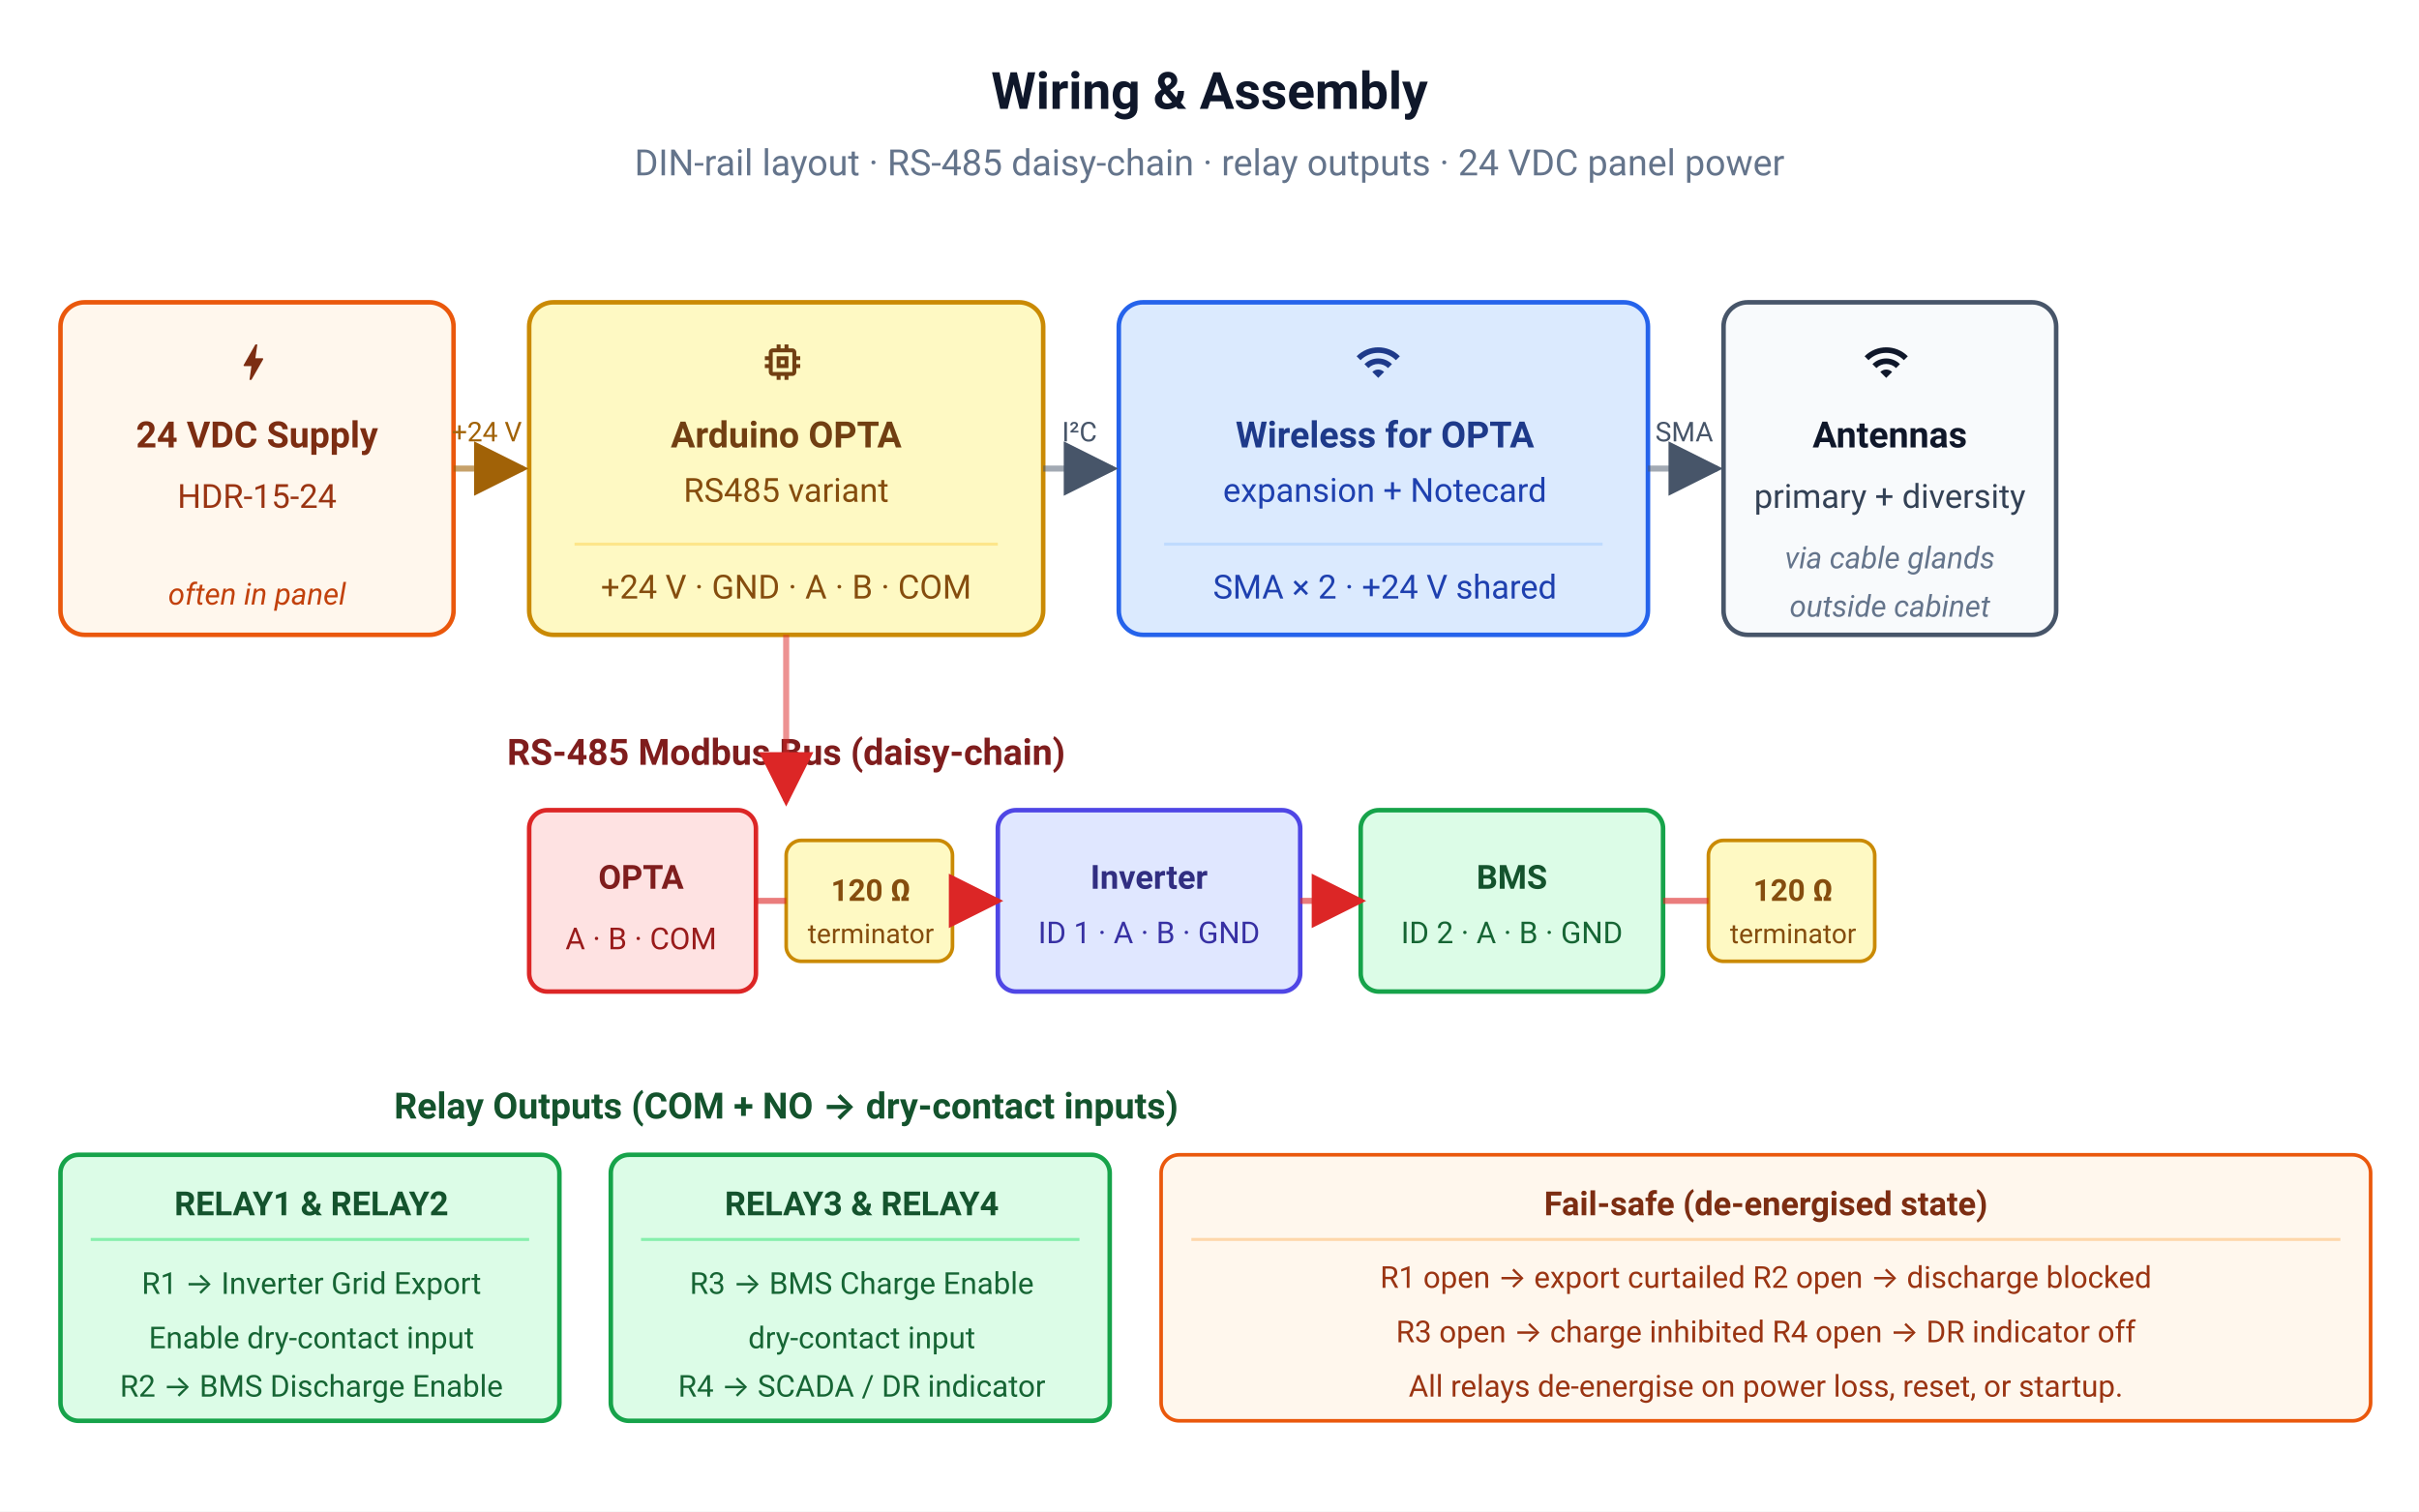
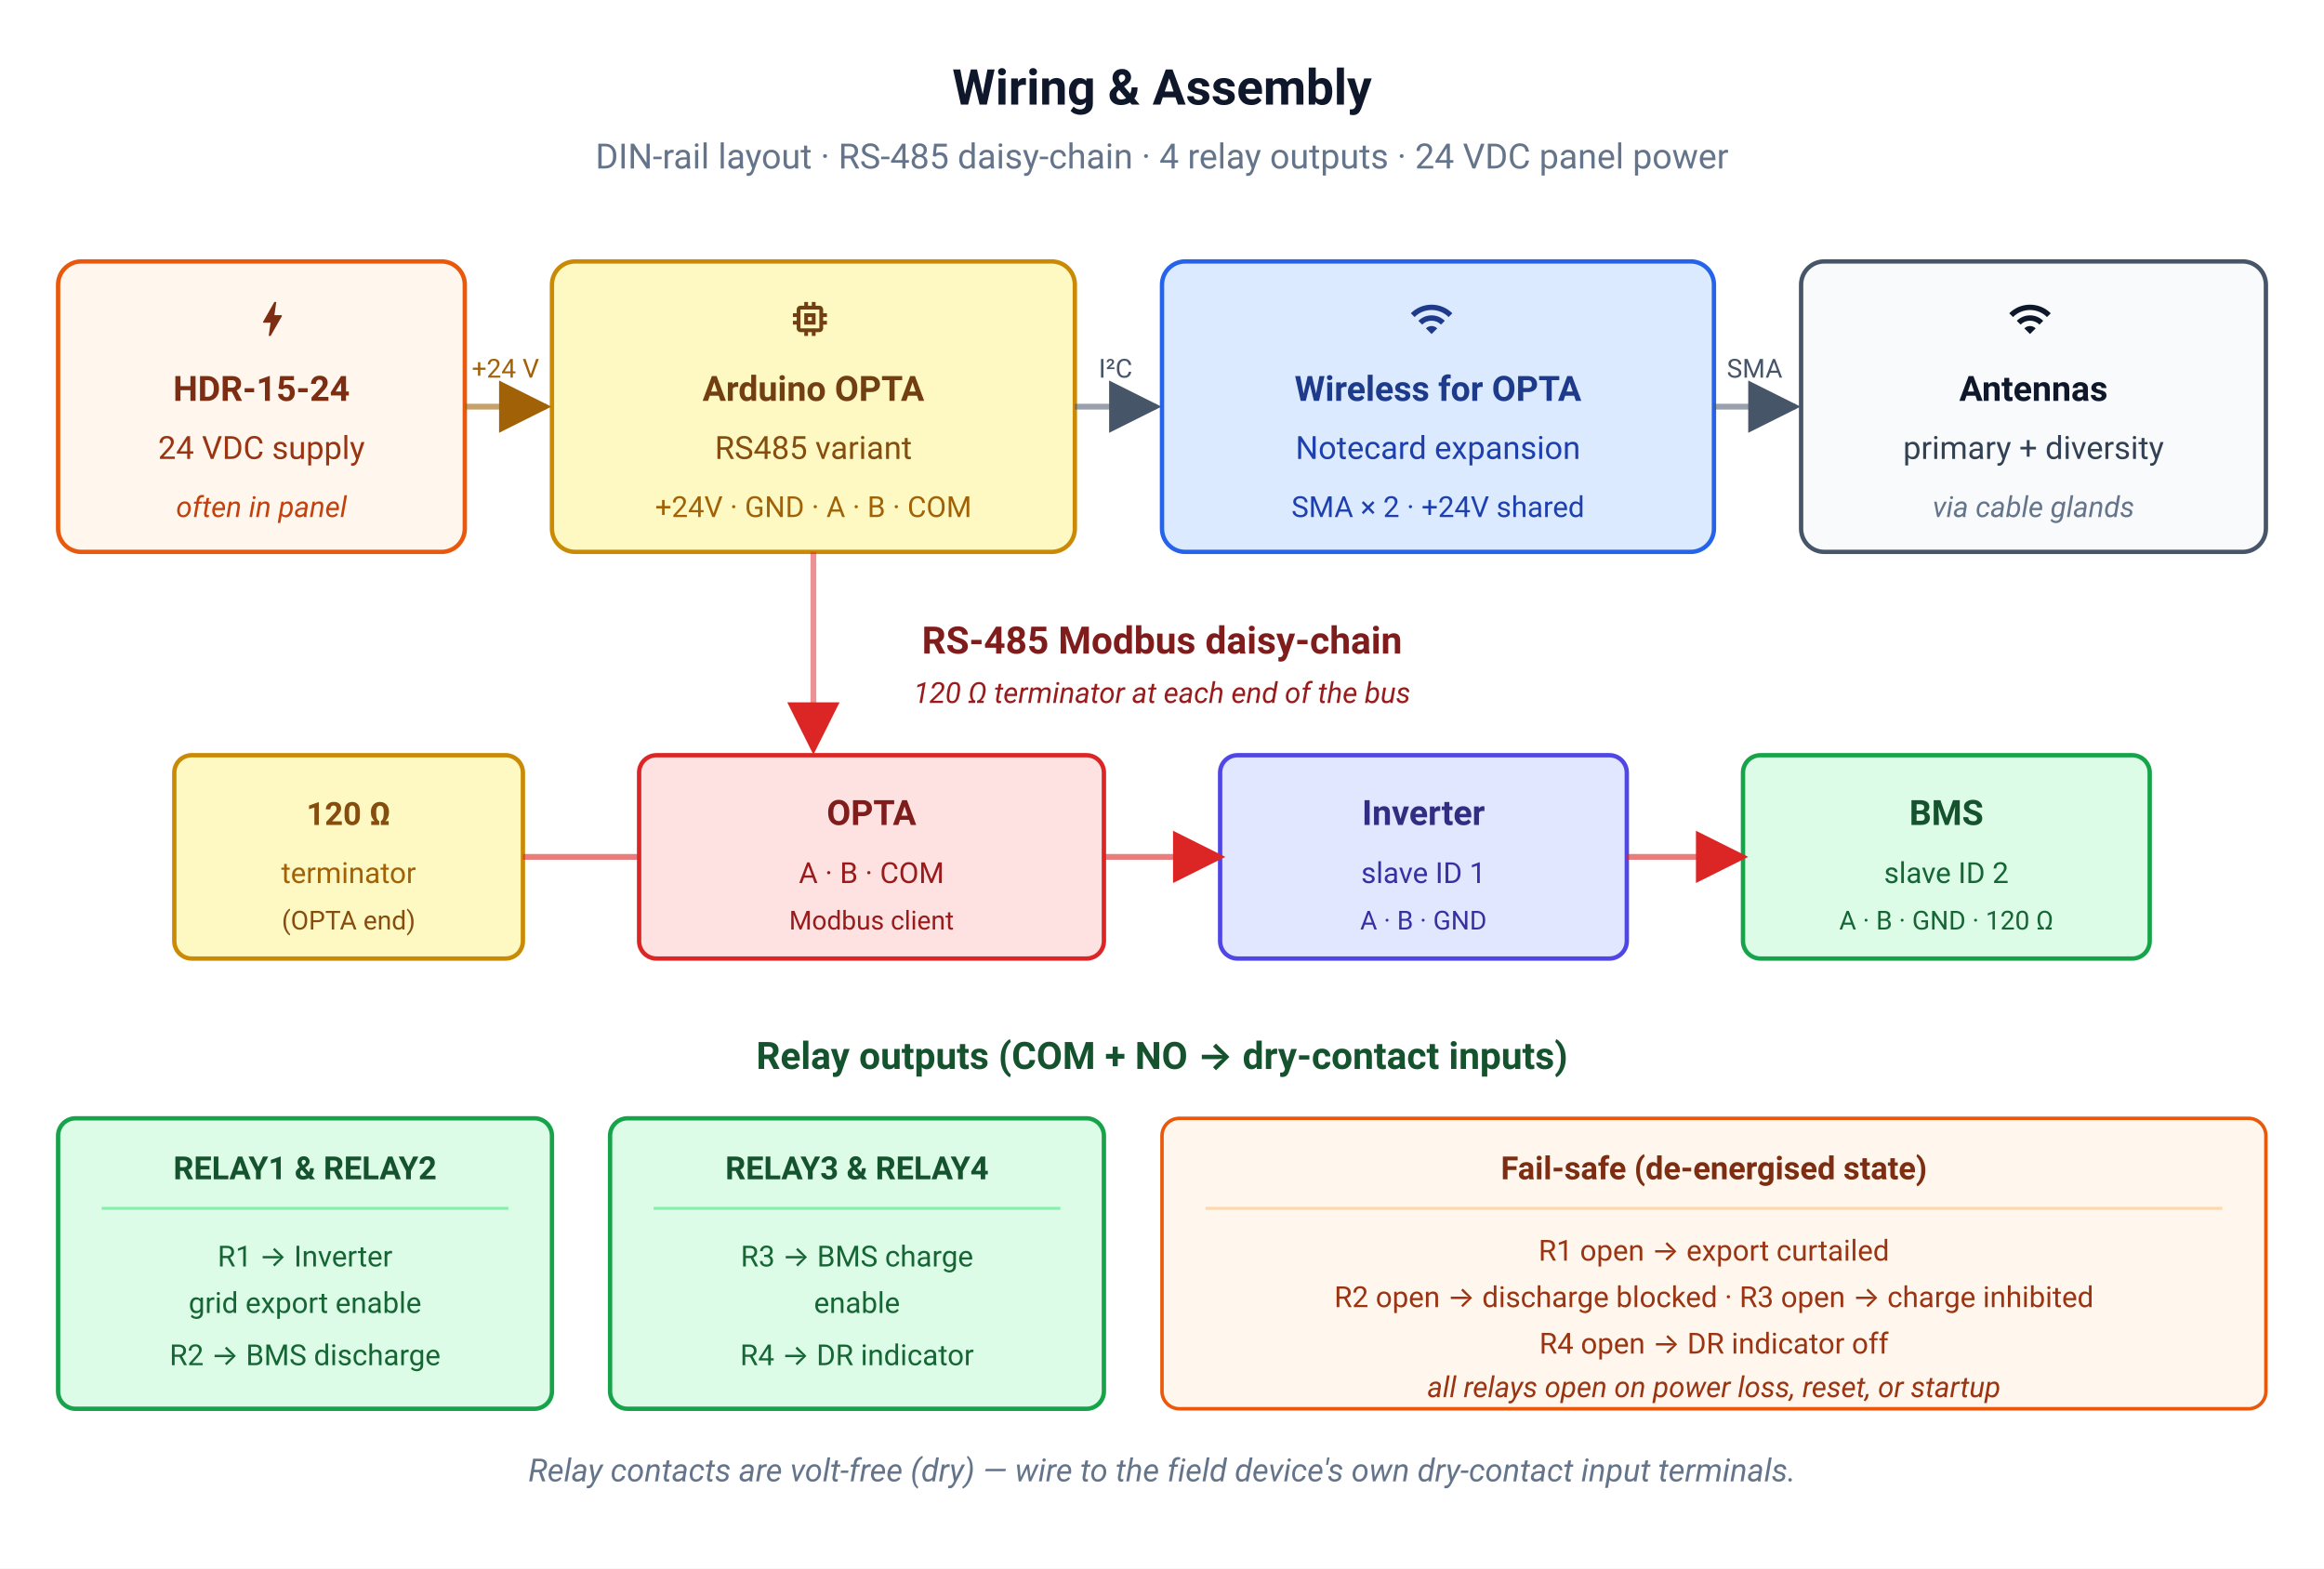
- <svg xmlns="http://www.w3.org/2000/svg" viewBox="0 0 800 500" width="800" font-family="-apple-system,BlinkMacSystemFont,'Segoe UI',Roboto,sans-serif">
+ <svg xmlns="http://www.w3.org/2000/svg" viewBox="0 0 800 540" width="800" font-family="-apple-system,BlinkMacSystemFont,'Segoe UI',Roboto,sans-serif">
  <defs>
    <marker id="ar-gray" viewBox="0 0 10 10" refX="9" refY="5" markerWidth="9" markerHeight="9" orient="auto-start-reverse">
      <path d="M0,0 L10,5 L0,10 z" fill="#475569" />
    </marker>
    <marker id="ar-brown" viewBox="0 0 10 10" refX="9" refY="5" markerWidth="9" markerHeight="9" orient="auto-start-reverse">
      <path d="M0,0 L10,5 L0,10 z" fill="#a16207" />
    </marker>
    <marker id="ar-red" viewBox="0 0 10 10" refX="9" refY="5" markerWidth="9" markerHeight="9" orient="auto-start-reverse">
      <path d="M0,0 L10,5 L0,10 z" fill="#dc2626" />
    </marker>
-     <marker id="ar-green" viewBox="0 0 10 10" refX="9" refY="5" markerWidth="9" markerHeight="9" orient="auto-start-reverse">
-       <path d="M0,0 L10,5 L0,10 z" fill="#16a34a" />
-     </marker>
  </defs>
-   <rect width="800" height="500" fill="#ffffff" />
+   <rect width="800" height="540" fill="#ffffff" />
  <text x="400" y="36" text-anchor="middle" font-size="17" font-weight="700" fill="#0f172a">Wiring &amp; Assembly</text>
-   <text x="400" y="58" text-anchor="middle" font-size="12" fill="#64748b">DIN-rail layout · RS-485 daisy-chain · relay outputs · 24 VDC panel power</text>
-   <rect x="20" y="100" width="130" height="110" rx="8" fill="#fff7ed" stroke="#ea580c" stroke-width="1.5" />
-   <g transform="translate(76,112) scale(0.65)" fill="#7c2d12">
+   <text x="400" y="58" text-anchor="middle" font-size="12" fill="#64748b">DIN-rail layout · RS-485 daisy-chain · 4 relay outputs · 24 VDC panel power</text>
+   <rect x="20" y="90" width="140" height="100" rx="8" fill="#fff7ed" stroke="#ea580c" stroke-width="1.5" />
+   <g transform="translate(86,102) scale(0.65)" fill="#7c2d12">
    <path d="M11 21h-1l1-7H7.5c-.88 0-.33-.75-.31-.78C8.48 10.94 10.42 7.54 13.01 3h1l-1 7h3.51c.4 0 .62.19.4.66C12.97 17.55 11 21 11 21z" />
  </g>
-   <text x="85" y="148" text-anchor="middle" font-size="12" font-weight="700" fill="#7c2d12">24 VDC Supply</text>
-   <text x="85" y="168" text-anchor="middle" font-size="11" fill="#9a3412">HDR-15-24</text>
-   <text x="85" y="200" text-anchor="middle" font-size="10" fill="#c2410c" font-style="italic">often in panel</text>
-   <rect x="175" y="100" width="170" height="110" rx="8" fill="#fef9c3" stroke="#ca8a04" stroke-width="1.5" />
-   <g transform="translate(251,112) scale(0.65)" fill="#713f12">
+   <text x="90" y="138" text-anchor="middle" font-size="12" font-weight="700" fill="#7c2d12">HDR-15-24</text>
+   <text x="90" y="158" text-anchor="middle" font-size="11" fill="#9a3412">24 VDC supply</text>
+   <text x="90" y="178" text-anchor="middle" font-size="10" fill="#c2410c" font-style="italic">often in panel</text>
+   <rect x="190" y="90" width="180" height="100" rx="8" fill="#fef9c3" stroke="#ca8a04" stroke-width="1.5" />
+   <g transform="translate(271,102) scale(0.65)" fill="#713f12">
    <path d="M15 9H9v6h6V9zm-2 4h-2v-2h2v2zm8-2V9h-2V7c0-1.1-.9-2-2-2h-2V3h-2v2h-2V3H9v2H7c-1.1 0-2 .9-2 2v2H3v2h2v2H3v2h2v2c0 1.1.9 2 2 2h2v2h2v-2h2v2h2v-2h2c1.1 0 2-.9 2-2v-2h2v-2h-2v-2h2zm-4 6H7V7h10v10z" />
  </g>
-   <text x="260" y="148" text-anchor="middle" font-size="12" font-weight="700" fill="#713f12">Arduino OPTA</text>
-   <text x="260" y="166" text-anchor="middle" font-size="11" fill="#854d0e">RS485 variant</text>
-   <line x1="190" y1="180" x2="330" y2="180" stroke="#fde68a" />
-   <text x="260" y="198" text-anchor="middle" font-size="11" fill="#854d0e">+24 V · GND · A · B · COM</text>
-   <rect x="370" y="100" width="175" height="110" rx="8" fill="#dbeafe" stroke="#2563eb" stroke-width="1.5" />
-   <g transform="translate(448,112) scale(0.65)" fill="#1e3a8a">
+   <text x="280" y="138" text-anchor="middle" font-size="12" font-weight="700" fill="#713f12">Arduino OPTA</text>
+   <text x="280" y="158" text-anchor="middle" font-size="11" fill="#854d0e">RS485 variant</text>
+   <text x="280" y="178" text-anchor="middle" font-size="10" fill="#a16207">+24V · GND · A · B · COM</text>
+   <rect x="400" y="90" width="190" height="100" rx="8" fill="#dbeafe" stroke="#2563eb" stroke-width="1.5" />
+   <g transform="translate(485,102) scale(0.65)" fill="#1e3a8a">
    <path d="M1 9l2 2c4.97-4.97 13.03-4.97 18 0l2-2C16.93 2.93 7.08 2.93 1 9zm8 8l3 3 3-3c-1.65-1.66-4.34-1.66-6 0zm-4-4l2 2c2.76-2.76 7.24-2.76 10 0l2-2C15.14 9.14 8.87 9.14 5 13z" />
  </g>
-   <text x="458" y="148" text-anchor="middle" font-size="12" font-weight="700" fill="#1e3a8a">Wireless for OPTA</text>
-   <text x="458" y="166" text-anchor="middle" font-size="11" fill="#1e40af">expansion + Notecard</text>
-   <line x1="385" y1="180" x2="530" y2="180" stroke="#bfdbfe" />
-   <text x="458" y="198" text-anchor="middle" font-size="11" fill="#1e40af">SMA × 2 · +24 V shared</text>
-   <rect x="570" y="100" width="110" height="110" rx="8" fill="#f8fafc" stroke="#475569" stroke-width="1.5" />
-   <g transform="translate(616,112) scale(0.65)" fill="#0f172a">
+   <text x="495" y="138" text-anchor="middle" font-size="12" font-weight="700" fill="#1e3a8a">Wireless for OPTA</text>
+   <text x="495" y="158" text-anchor="middle" font-size="11" fill="#1e40af">Notecard expansion</text>
+   <text x="495" y="178" text-anchor="middle" font-size="10" fill="#1e40af">SMA × 2 · +24V shared</text>
+   <rect x="620" y="90" width="160" height="100" rx="8" fill="#f8fafc" stroke="#475569" stroke-width="1.5" />
+   <g transform="translate(691,102) scale(0.65)" fill="#0f172a">
    <path d="M1 9l2 2c4.97-4.97 13.03-4.97 18 0l2-2C16.93 2.93 7.08 2.93 1 9zm8 8l3 3 3-3c-1.65-1.66-4.34-1.66-6 0zm-4-4l2 2c2.76-2.76 7.24-2.76 10 0l2-2C15.14 9.14 8.87 9.14 5 13z" />
  </g>
-   <text x="625" y="148" text-anchor="middle" font-size="12" font-weight="700" fill="#0f172a">Antennas</text>
-   <text x="625" y="168" text-anchor="middle" font-size="11" fill="#334155">primary + diversity</text>
-   <text x="625" y="188" text-anchor="middle" font-size="10" fill="#64748b" font-style="italic">via cable glands</text>
-   <text x="625" y="204" text-anchor="middle" font-size="10" fill="#64748b" font-style="italic">outside cabinet</text>
-   <line x1="150" y1="155" x2="173" y2="155" stroke="#a16207" stroke-opacity="0.6" stroke-width="2" marker-end="url(#ar-brown)" />
-   <text x="161" y="146" text-anchor="middle" font-size="9" fill="#a16207">+24 V</text>
-   <line x1="345" y1="155" x2="368" y2="155" stroke="#475569" stroke-opacity="0.5" stroke-width="2" marker-end="url(#ar-gray)" />
-   <text x="357" y="146" text-anchor="middle" font-size="9" fill="#475569">I²C</text>
-   <line x1="545" y1="155" x2="568" y2="155" stroke="#475569" stroke-opacity="0.5" stroke-width="2" marker-end="url(#ar-gray)" />
-   <text x="557" y="146" text-anchor="middle" font-size="9" fill="#475569">SMA</text>
-   <text x="260" y="253" text-anchor="middle" font-size="12" font-weight="700" fill="#7f1d1d">RS-485 Modbus Bus (daisy-chain)</text>
-   <rect x="175" y="268" width="75" height="60" rx="6" fill="#fee2e2" stroke="#dc2626" stroke-width="1.5" />
-   <text x="212" y="294" text-anchor="middle" font-size="11" font-weight="700" fill="#7f1d1d">OPTA</text>
-   <text x="212" y="314" text-anchor="middle" font-size="10" fill="#991b1b">A · B · COM</text>
-   <rect x="260" y="278" width="55" height="40" rx="5" fill="#fef9c3" stroke="#ca8a04" stroke-width="1.2" />
-   <text x="288" y="298" text-anchor="middle" font-size="10" font-weight="700" fill="#854d0e">120 Ω</text>
-   <text x="288" y="312" text-anchor="middle" font-size="9" fill="#854d0e">terminator</text>
-   <rect x="330" y="268" width="100" height="60" rx="6" fill="#e0e7ff" stroke="#4f46e5" stroke-width="1.5" />
-   <text x="380" y="294" text-anchor="middle" font-size="11" font-weight="700" fill="#312e81">Inverter</text>
-   <text x="380" y="312" text-anchor="middle" font-size="10" fill="#3730a3">ID 1 · A · B · GND</text>
-   <rect x="450" y="268" width="100" height="60" rx="6" fill="#dcfce7" stroke="#16a34a" stroke-width="1.5" />
-   <text x="500" y="294" text-anchor="middle" font-size="11" font-weight="700" fill="#14532d">BMS</text>
-   <text x="500" y="312" text-anchor="middle" font-size="10" fill="#166534">ID 2 · A · B · GND</text>
-   <rect x="565" y="278" width="55" height="40" rx="5" fill="#fef9c3" stroke="#ca8a04" stroke-width="1.2" />
-   <text x="593" y="298" text-anchor="middle" font-size="10" font-weight="700" fill="#854d0e">120 Ω</text>
-   <text x="593" y="312" text-anchor="middle" font-size="9" fill="#854d0e">terminator</text>
-   <line x1="250" y1="298" x2="260" y2="298" stroke="#dc2626" stroke-opacity="0.6" stroke-width="2" />
-   <line x1="315" y1="298" x2="330" y2="298" stroke="#dc2626" stroke-opacity="0.6" stroke-width="2" marker-end="url(#ar-red)" />
-   <line x1="430" y1="298" x2="450" y2="298" stroke="#dc2626" stroke-opacity="0.6" stroke-width="2" marker-end="url(#ar-red)" />
-   <line x1="550" y1="298" x2="565" y2="298" stroke="#dc2626" stroke-opacity="0.6" stroke-width="2" />
-   <line x1="260" y1="210" x2="260" y2="265" stroke="#dc2626" stroke-opacity="0.5" stroke-width="2" marker-end="url(#ar-red)" />
-   <text x="260" y="370" text-anchor="middle" font-size="12" font-weight="700" fill="#14532d">Relay Outputs (COM + NO → dry-contact inputs)</text>
-   <rect x="20" y="382" width="165" height="88" rx="6" fill="#dcfce7" stroke="#16a34a" stroke-width="1.5" />
-   <text x="103" y="402" text-anchor="middle" font-size="11" font-weight="700" fill="#14532d">RELAY1 &amp; RELAY2</text>
-   <line x1="30" y1="410" x2="175" y2="410" stroke="#86efac" />
-   <text x="103" y="428" text-anchor="middle" font-size="10" fill="#166534">R1 → Inverter Grid Export</text>
-   <text x="103" y="446" text-anchor="middle" font-size="10" fill="#166534">Enable dry-contact input</text>
-   <text x="103" y="462" text-anchor="middle" font-size="10" fill="#166534">R2 → BMS Discharge Enable</text>
-   <rect x="202" y="382" width="165" height="88" rx="6" fill="#dcfce7" stroke="#16a34a" stroke-width="1.5" />
-   <text x="285" y="402" text-anchor="middle" font-size="11" font-weight="700" fill="#14532d">RELAY3 &amp; RELAY4</text>
-   <line x1="212" y1="410" x2="357" y2="410" stroke="#86efac" />
-   <text x="285" y="428" text-anchor="middle" font-size="10" fill="#166534">R3 → BMS Charge Enable</text>
-   <text x="285" y="446" text-anchor="middle" font-size="10" fill="#166534">dry-contact input</text>
-   <text x="285" y="462" text-anchor="middle" font-size="10" fill="#166534">R4 → SCADA / DR indicator</text>
-   <rect x="384" y="382" width="400" height="88" rx="6" fill="#fff7ed" stroke="#ea580c" stroke-width="1.2" />
-   <text x="584" y="402" text-anchor="middle" font-size="11" font-weight="700" fill="#7c2d12">Fail-safe (de-energised state)</text>
-   <line x1="394" y1="410" x2="774" y2="410" stroke="#fed7aa" />
+   <text x="700" y="138" text-anchor="middle" font-size="12" font-weight="700" fill="#0f172a">Antennas</text>
+   <text x="700" y="158" text-anchor="middle" font-size="11" fill="#334155">primary + diversity</text>
+   <text x="700" y="178" text-anchor="middle" font-size="10" fill="#64748b" font-style="italic">via cable glands</text>
+   <line x1="160" y1="140" x2="188" y2="140" stroke="#a16207" stroke-opacity="0.6" stroke-width="2" marker-end="url(#ar-brown)" />
+   <line x1="370" y1="140" x2="398" y2="140" stroke="#475569" stroke-opacity="0.55" stroke-width="2" marker-end="url(#ar-gray)" />
+   <line x1="590" y1="140" x2="618" y2="140" stroke="#475569" stroke-opacity="0.55" stroke-width="2" marker-end="url(#ar-gray)" />
+   <text x="174" y="130" text-anchor="middle" font-size="9" fill="#a16207">+24 V</text>
+   <text x="384" y="130" text-anchor="middle" font-size="9" fill="#475569">I²C</text>
+   <text x="604" y="130" text-anchor="middle" font-size="9" fill="#475569">SMA</text>
+   <text x="400" y="225" text-anchor="middle" font-size="13" font-weight="700" fill="#7f1d1d">RS-485 Modbus daisy-chain</text>
+   <text x="400" y="242" text-anchor="middle" font-size="10" fill="#991b1b" font-style="italic">120 Ω terminator at each end of the bus</text>
+   <rect x="60" y="260" width="120" height="70" rx="6" fill="#fef9c3" stroke="#ca8a04" stroke-width="1.5" />
+   <text x="120" y="284" text-anchor="middle" font-size="11" font-weight="700" fill="#854d0e">120 Ω</text>
+   <text x="120" y="304" text-anchor="middle" font-size="10" fill="#a16207">terminator</text>
+   <text x="120" y="320" text-anchor="middle" font-size="9" fill="#854d0e">(OPTA end)</text>
+   <rect x="220" y="260" width="160" height="70" rx="6" fill="#fee2e2" stroke="#dc2626" stroke-width="1.5" />
+   <text x="300" y="284" text-anchor="middle" font-size="12" font-weight="700" fill="#7f1d1d">OPTA</text>
+   <text x="300" y="304" text-anchor="middle" font-size="10" fill="#991b1b">A · B · COM</text>
+   <text x="300" y="320" text-anchor="middle" font-size="9" fill="#991b1b">Modbus client</text>
+   <rect x="420" y="260" width="140" height="70" rx="6" fill="#e0e7ff" stroke="#4f46e5" stroke-width="1.5" />
+   <text x="490" y="284" text-anchor="middle" font-size="12" font-weight="700" fill="#312e81">Inverter</text>
+   <text x="490" y="304" text-anchor="middle" font-size="10" fill="#3730a3">slave ID 1</text>
+   <text x="490" y="320" text-anchor="middle" font-size="9" fill="#3730a3">A · B · GND</text>
+   <rect x="600" y="260" width="140" height="70" rx="6" fill="#dcfce7" stroke="#16a34a" stroke-width="1.5" />
+   <text x="670" y="284" text-anchor="middle" font-size="12" font-weight="700" fill="#14532d">BMS</text>
+   <text x="670" y="304" text-anchor="middle" font-size="10" fill="#166534">slave ID 2</text>
+   <text x="670" y="320" text-anchor="middle" font-size="9" fill="#166534">A · B · GND · 120 Ω</text>
+   <line x1="180" y1="295" x2="220" y2="295" stroke="#dc2626" stroke-opacity="0.6" stroke-width="2" />
+   <line x1="380" y1="295" x2="420" y2="295" stroke="#dc2626" stroke-opacity="0.6" stroke-width="2" marker-end="url(#ar-red)" />
+   <line x1="560" y1="295" x2="600" y2="295" stroke="#dc2626" stroke-opacity="0.6" stroke-width="2" marker-end="url(#ar-red)" />
+   <line x1="280" y1="190" x2="280" y2="258" stroke="#dc2626" stroke-opacity="0.5" stroke-width="2" marker-end="url(#ar-red)" />
+   <text x="400" y="368" text-anchor="middle" font-size="13" font-weight="700" fill="#14532d">Relay outputs (COM + NO → dry-contact inputs)</text>
+   <rect x="20" y="385" width="170" height="100" rx="6" fill="#dcfce7" stroke="#16a34a" stroke-width="1.5" />
+   <text x="105" y="406" text-anchor="middle" font-size="11" font-weight="700" fill="#14532d">RELAY1 &amp; RELAY2</text>
+   <line x1="35" y1="416" x2="175" y2="416" stroke="#86efac" />
+   <g font-size="10" fill="#166534">
+     <text x="105" y="436" text-anchor="middle">R1 → Inverter</text>
+     <text x="105" y="452" text-anchor="middle">grid export enable</text>
+     <text x="105" y="470" text-anchor="middle">R2 → BMS discharge</text>
+   </g>
+   <rect x="210" y="385" width="170" height="100" rx="6" fill="#dcfce7" stroke="#16a34a" stroke-width="1.5" />
+   <text x="295" y="406" text-anchor="middle" font-size="11" font-weight="700" fill="#14532d">RELAY3 &amp; RELAY4</text>
+   <line x1="225" y1="416" x2="365" y2="416" stroke="#86efac" />
+   <g font-size="10" fill="#166534">
+     <text x="295" y="436" text-anchor="middle">R3 → BMS charge</text>
+     <text x="295" y="452" text-anchor="middle">enable</text>
+     <text x="295" y="470" text-anchor="middle">R4 → DR indicator</text>
+   </g>
+   <rect x="400" y="385" width="380" height="100" rx="6" fill="#fff7ed" stroke="#ea580c" stroke-width="1.2" />
+   <text x="590" y="406" text-anchor="middle" font-size="11" font-weight="700" fill="#7c2d12">Fail-safe (de-energised state)</text>
+   <line x1="415" y1="416" x2="765" y2="416" stroke="#fed7aa" />
  <g font-size="10" fill="#9a3412">
-     <text x="584" y="426" text-anchor="middle">R1 open → export curtailed   R2 open → discharge blocked</text>
-     <text x="584" y="444" text-anchor="middle">R3 open → charge inhibited   R4 open → DR indicator off</text>
-     <text x="584" y="462" text-anchor="middle">All relays de-energise on power loss, reset, or startup.</text>
+     <text x="590" y="434" text-anchor="middle">R1 open → export curtailed</text>
+     <text x="590" y="450" text-anchor="middle">R2 open → discharge blocked · R3 open → charge inhibited</text>
+     <text x="590" y="466" text-anchor="middle">R4 open → DR indicator off</text>
+     <text x="590" y="481" text-anchor="middle" font-style="italic">all relays open on power loss, reset, or startup</text>
  </g>
+   <text x="400" y="510" text-anchor="middle" font-size="11" fill="#64748b" font-style="italic">Relay contacts are volt-free (dry) — wire to the field device's own dry-contact input terminals.</text>
</svg>
